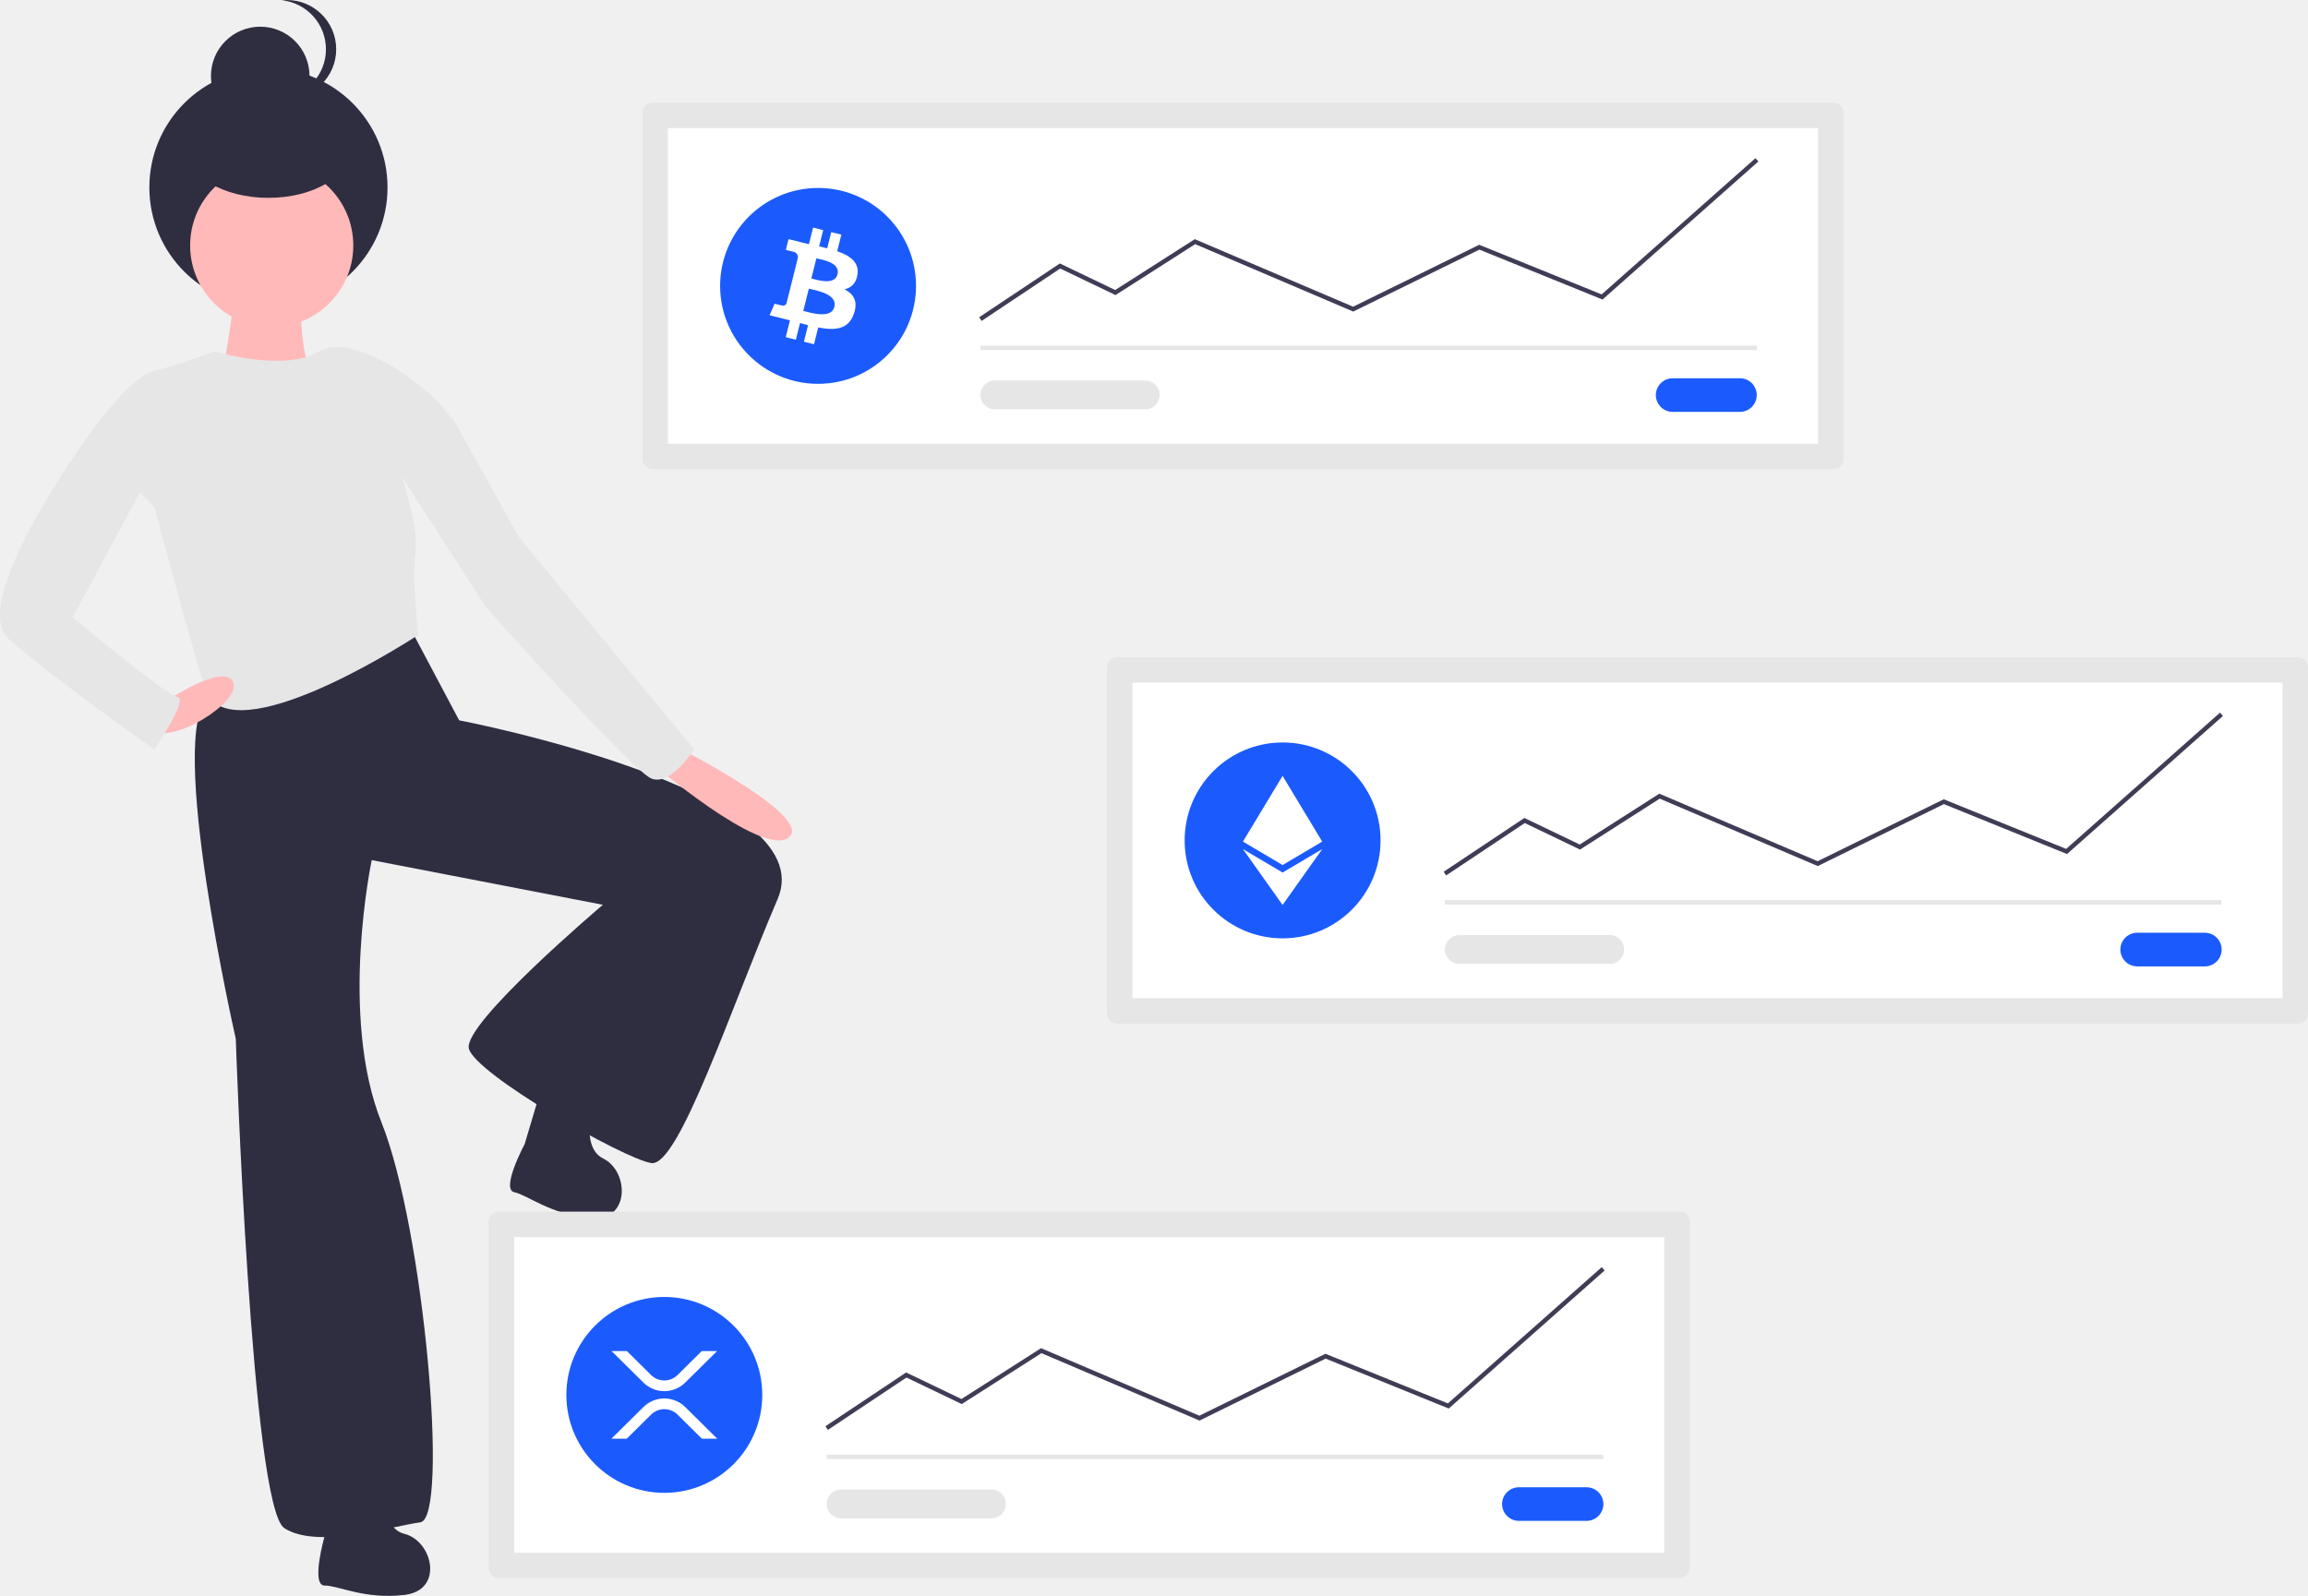
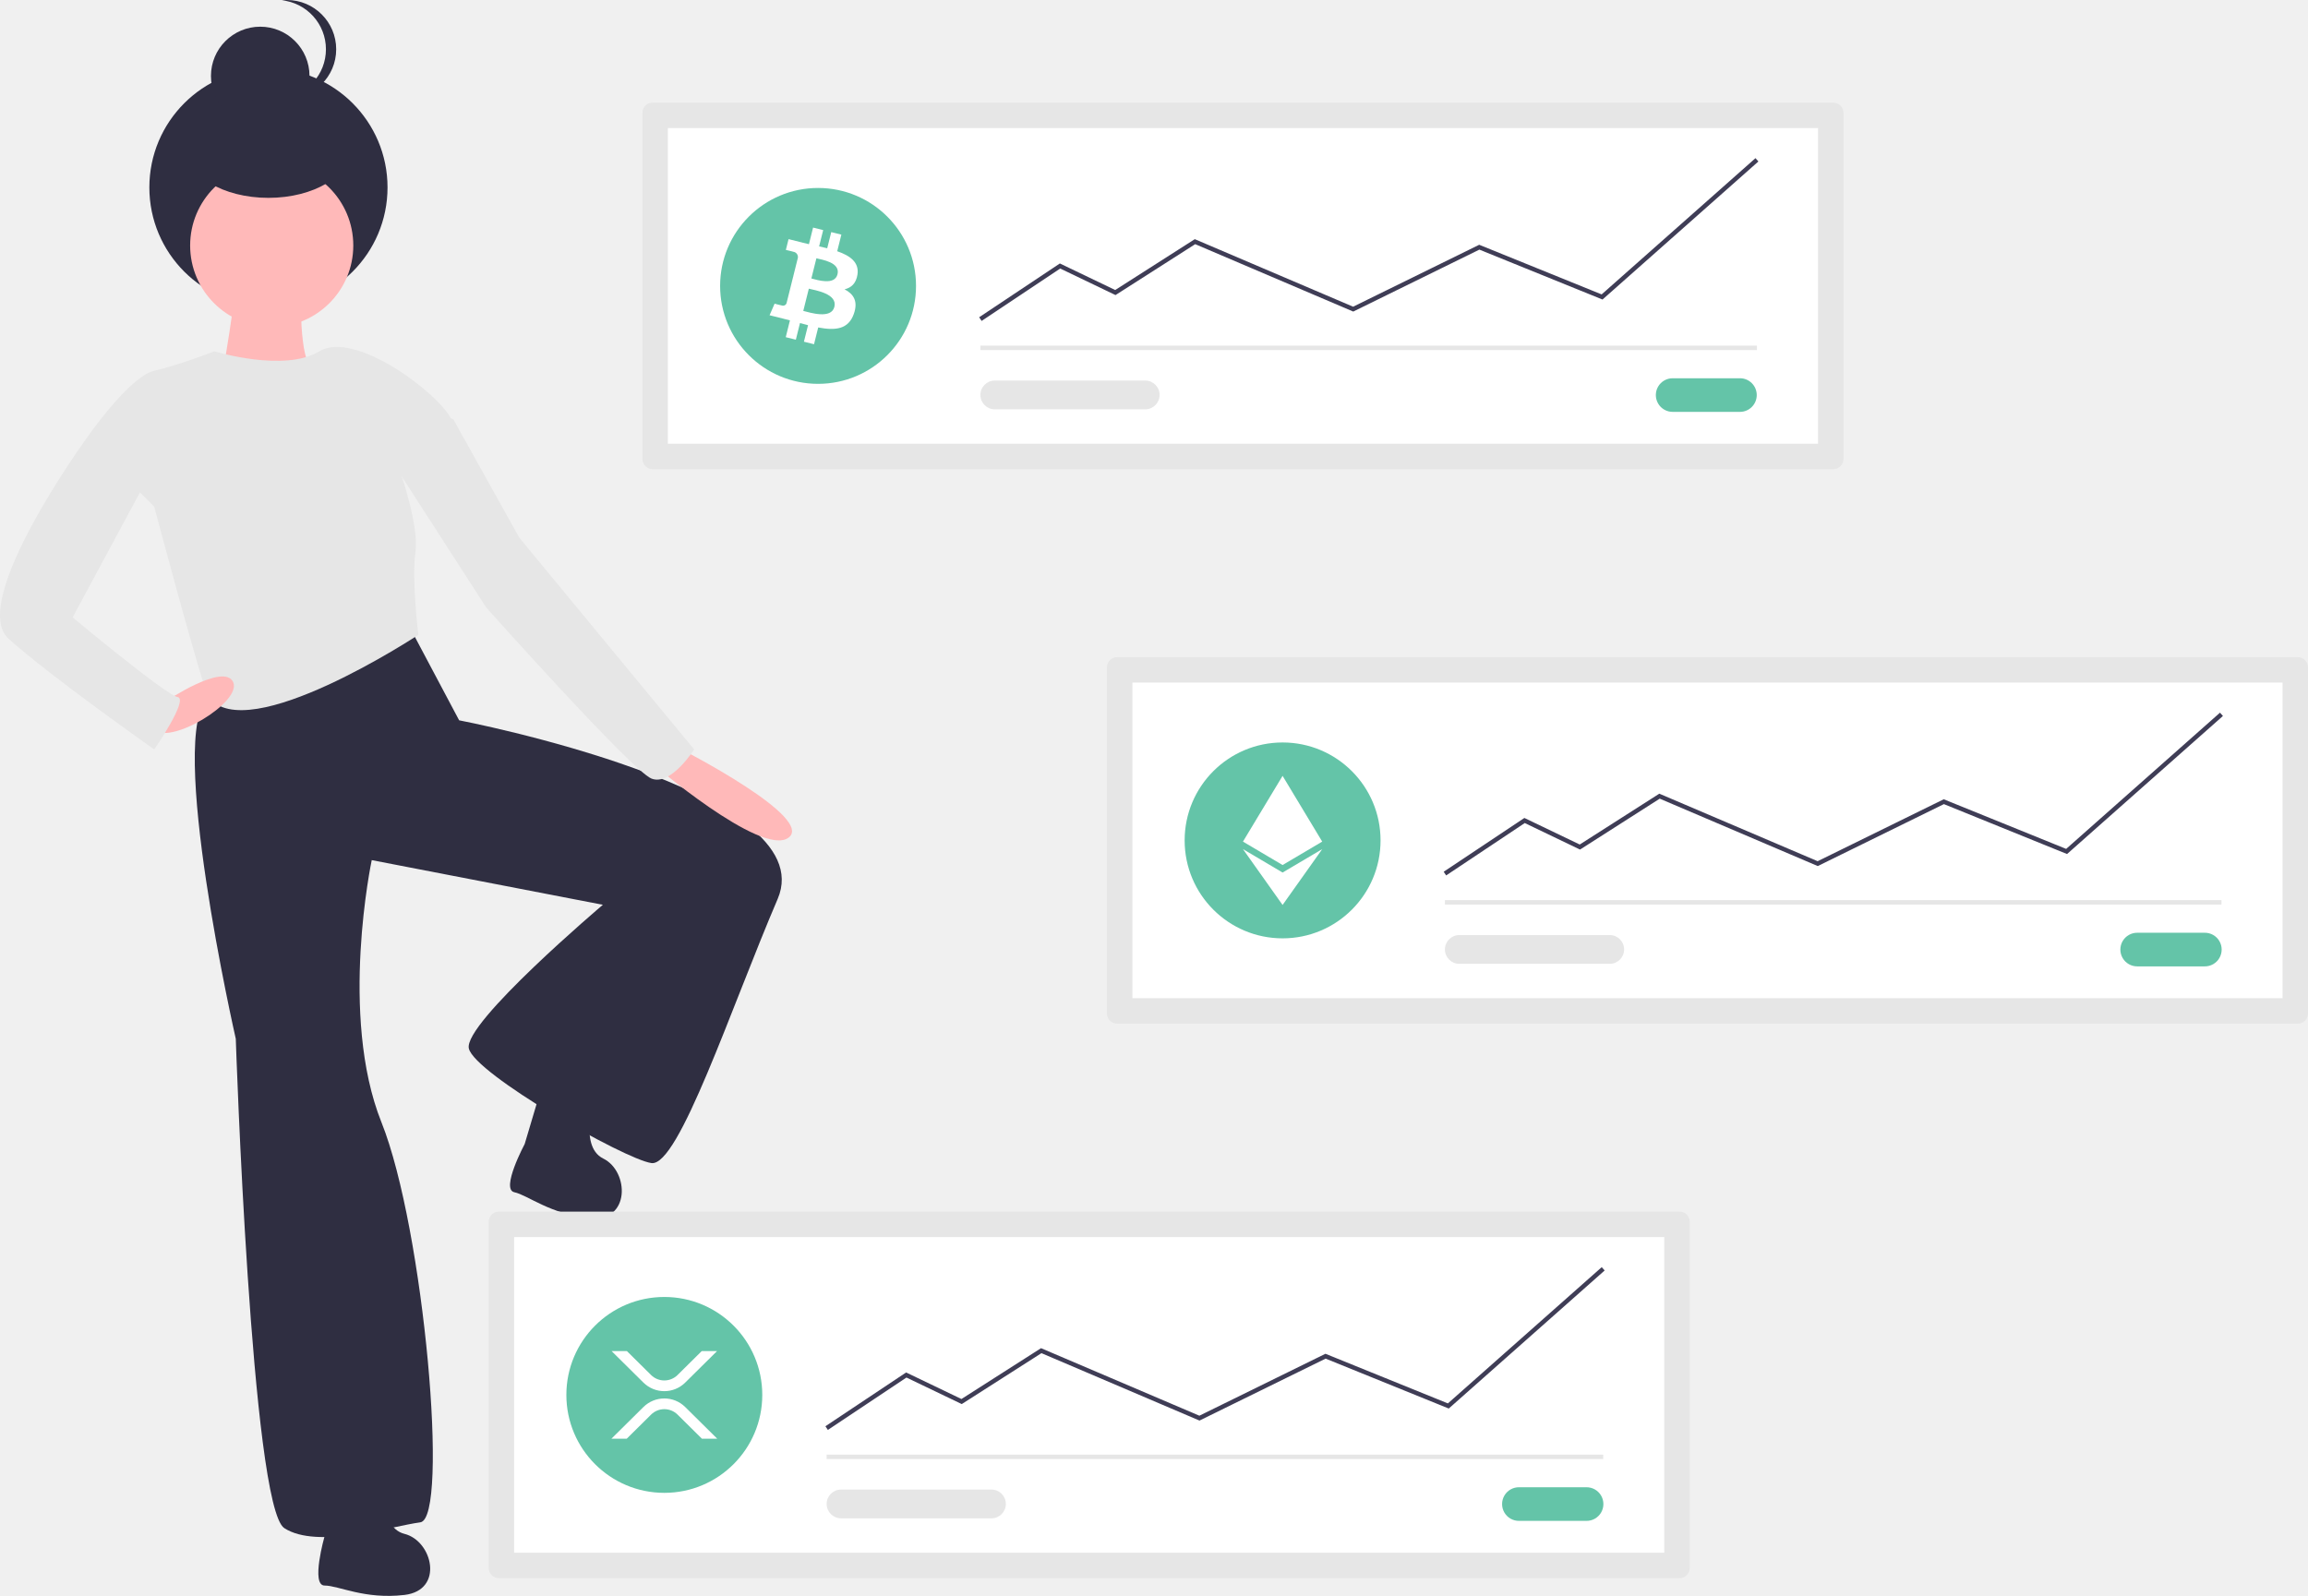
<svg xmlns="http://www.w3.org/2000/svg" width="974.755" height="674.095" viewBox="0 0 974.755 674.095" role="img" artist="Katerina Limpitsouni" source="https://undraw.co/">
  <path d="M200.719,407.361c-18.046,14.765,11.484,144.368,11.484,144.368s6.562,197.686,20.507,206.709,45.115-.82,57.419-2.461,1.641-123.861-16.405-168.976S269.622,476.264,269.622,476.264l97.612,18.866s-59.06,50.037-56.599,60.7,65.622,46.755,77.106,48.396,33.631-65.622,53.318-111.557-134.525-75.465-134.525-75.465l-21.327-40.193S218.765,392.596,200.719,407.361Z" transform="translate(-112.6223 -112.9526)" fill="#2f2e41" />
  <path d="M249.71,761.841s-5.952,20.833,0,20.833,16.865,5.952,33.73,3.968,11.905-22.817,0-25.794-8.929-26.786-8.929-26.786c-3.968-7.936-22.817,1.984-22.817,1.984Z" transform="translate(-112.6223 -112.9526)" fill="#2f2e41" />
  <path d="M334.216,596.174s-10.212,19.109-4.393,20.365,15.23,9.375,32.135,10.992,16.449-19.794,5.439-25.214-3.079-28.066-3.079-28.066c-2.205-8.595-22.723-2.872-22.723-2.872Z" transform="translate(-112.6223 -112.9526)" fill="#2f2e41" />
  <path d="M211.793,229.772c1.641,3.281-5.742,44.295-5.742,44.295l6.562,11.484s37.733-14.765,31.991-17.226-4.922-32.811-4.922-32.811S210.152,226.491,211.793,229.772Z" transform="translate(-112.6223 -112.9526)" fill="#ffb9b9" />
  <circle cx="113.373" cy="79.168" r="50.294" fill="#2f2e41" />
  <circle cx="109.904" cy="32.084" r="20.811" fill="#2f2e41" />
  <path d="M231.631,154.463a21.044,21.044,0,0,0,2.168.113,20.811,20.811,0,1,0,0-41.623,21.044,21.044,0,0,0-2.168.113,20.812,20.812,0,0,1,0,41.398Z" transform="translate(-112.6223 -112.9526)" fill="#2f2e41" />
  <circle cx="114.756" cy="103.695" r="34.451" fill="#ffb9b9" />
  <path d="M177.751,269.555c-10.664,2.461-28.71,28.71-28.71,28.71L177.751,326.974s20.507,77.106,22.968,80.387c16.122,21.496,88.589-26.249,88.589-26.249s-2.871-23.378-1.23-34.862c1.578-11.045-6.152-33.221-6.152-33.221s27.069-11.484,21.327-22.968-41.014-37.733-55.779-28.71-44.295,0-44.295,0S188.415,267.094,177.751,269.555Z" transform="translate(-112.6223 -112.9526)" fill="#e6e6e6" />
  <path d="M387.331,434.84s46.755,40.193,58.239,31.991-44.295-36.912-44.295-36.912Z" transform="translate(-112.6223 -112.9526)" fill="#ffb9b9" />
  <path d="M177.341,420.895c6.562,7.382,37.733-11.484,33.736-19.862s-28.815,8.378-28.815,8.378S170.779,413.513,177.341,420.895Z" transform="translate(-112.6223 -112.9526)" fill="#ffb9b9" />
  <path d="M177.751,309.748l-34.451,63.981s39.373,32.811,44.295,33.631-9.843,22.147-9.843,22.147-44.295-31.17-61.52-46.756,32.811-84.488,32.811-84.488l14.765-9.023Z" transform="translate(-112.6223 -112.9526)" fill="#e6e6e6" />
  <path d="M277.825,307.288,318.018,369.628s61.52,68.903,69.723,72.184,18.046-12.304,18.046-12.304l-73.824-89.41-27.889-50.037-10.664-4.101Z" transform="translate(-112.6223 -112.9526)" fill="#e6e6e6" />
  <ellipse cx="113.373" cy="62.762" rx="34.686" ry="20.811" fill="#2f2e41" />
  <path d="M323.299,624.742a4.293,4.293,0,0,0-4.288,4.288V775.274a4.293,4.293,0,0,0,4.288,4.288h498.669a4.293,4.293,0,0,0,4.288-4.288V629.03a4.293,4.293,0,0,0-4.288-4.288Z" transform="translate(-112.6223 -112.9526)" fill="#e6e6e6" />
  <path d="M329.757,768.817H815.51V635.487H329.757Z" transform="translate(-112.6223 -112.9526)" fill="#fff" />
-   <path d="M754.196,741.157a7.103,7.103,0,1,0,0,14.205H782.607a7.103,7.103,0,1,0,0-14.205H754.196Z" transform="translate(-112.6223 -112.9526)" fill="#1b5bfe" />
+   <path d="M754.196,741.157a7.103,7.103,0,1,0,0,14.205H782.607a7.103,7.103,0,1,0,0-14.205H754.196Z" transform="translate(-112.6223 -112.9526)" fill="#64c4a8" />
  <rect x="349.122" y="614.428" width="327.965" height="1.869" fill="#e6e6e6" />
-   <circle cx="280.567" cy="589.2" r="41.369" fill="#1b5bfe" />
+   <circle cx="280.567" cy="589.2" r="41.369" fill="#64c4a8" />
  <polygon points="349.64 603.993 348.604 602.438 382.684 579.717 406.054 590.935 439.669 569.459 506.537 597.983 559.787 571.825 611.495 592.788 676.468 535.241 677.707 536.64 611.867 594.956 559.86 573.871 506.591 600.038 439.843 571.565 406.184 593.071 382.835 581.864 349.64 603.993" fill="#3f3d56" />
  <path d="M467.818,742.134a6.073,6.073,0,1,0,0,12.147h63.537a6.073,6.073,0,0,0,0-12.147Z" transform="translate(-112.6223 -112.9526)" fill="#e6e6e6" />
  <path d="M408.989,683.645h6.464l-13.45,13.311a12.558,12.558,0,0,1-17.631,0l-13.449-13.311h6.464l10.217,10.112a7.954,7.954,0,0,0,11.167,0ZM377.305,720.659h-6.464l13.533-13.393a12.558,12.558,0,0,1,17.631,0l13.533,13.393h-6.464l-10.302-10.194a7.954,7.954,0,0,0-11.167,0Z" transform="translate(-112.6223 -112.9526)" fill="#fff" />
  <path d="M388.234,156.307a4.293,4.293,0,0,0-4.288,4.288V306.839a4.293,4.293,0,0,0,4.288,4.288H886.903a4.293,4.293,0,0,0,4.288-4.288V160.595a4.293,4.293,0,0,0-4.288-4.288Z" transform="translate(-112.6223 -112.9526)" fill="#e6e6e6" />
  <path d="M394.692,300.382H880.446V167.052H394.692Z" transform="translate(-112.6223 -112.9526)" fill="#fff" />
-   <path d="M819.132,272.722a7.103,7.103,0,1,0,0,14.205h28.411a7.103,7.103,0,0,0,0-14.205H819.132Z" transform="translate(-112.6223 -112.9526)" fill="#1b5bfe" />
+   <path d="M819.132,272.722a7.103,7.103,0,1,0,0,14.205h28.411a7.103,7.103,0,0,0,0-14.205H819.132Z" transform="translate(-112.6223 -112.9526)" fill="#64c4a8" />
  <rect x="414.057" y="145.993" width="327.965" height="1.869" fill="#e6e6e6" />
-   <circle cx="345.502" cy="120.764" r="41.369" fill="#1b5bfe" />
+   <circle cx="345.502" cy="120.764" r="41.369" fill="#64c4a8" />
  <polygon points="414.575 135.557 413.539 134.002 447.619 111.282 470.989 122.5 504.604 101.024 505.058 101.217 571.472 129.548 624.722 103.39 676.43 124.353 741.403 66.805 742.642 68.204 676.802 126.52 624.795 105.436 571.527 131.603 504.779 103.13 471.119 124.635 447.77 113.427 414.575 135.557" fill="#3f3d56" />
  <path d="M532.753,273.699a6.073,6.073,0,0,0,0,12.147h63.537a6.073,6.073,0,1,0,0-12.147Z" transform="translate(-112.6223 -112.9526)" fill="#e6e6e6" />
  <path d="M474.769,228.888c.773-5.177-3.168-7.96-8.558-9.816l1.748-7.013-4.27-1.064-1.702,6.828c-1.121-.28-2.274-.543-3.419-.805l1.714-6.873-4.266-1.064-1.75,7.01c-.929-.212-1.841-.421-2.726-.641l.005-.022-5.887-1.47-1.136,4.559s3.167.726,3.1.771a2.27,2.27,0,0,1,1.989,2.483l-1.991,7.989a3.538,3.538,0,0,1,.444.142l-.45-.112-2.793,11.191a1.554,1.554,0,0,1-1.956,1.014c.043.062-3.103-.774-3.103-.774l-2.119,4.888,5.556,1.385c1.033.259,2.046.53,3.042.785l-1.767,7.094,4.264,1.064,1.751-7.018c1.164.316,2.294.608,3.401.883l-1.743,6.985,4.269,1.064,1.767-7.08c7.279,1.377,12.754.822,15.055-5.76,1.857-5.301-.091-8.359-3.921-10.354,2.789-.646,4.89-2.48,5.45-6.27Zm-9.754,13.677c-1.32,5.301-10.244,2.436-13.139,1.717l2.344-9.397c2.894.722,12.171,2.152,10.796,7.68Zm1.319-13.753c-1.204,4.822-8.632,2.372-11.043,1.771l2.125-8.523C459.827,222.661,467.589,223.782,466.334,228.812Z" transform="translate(-112.6223 -112.9526)" fill="#fff" />
  <path d="M584.421,390.524a4.293,4.293,0,0,0-4.288,4.288V541.057a4.293,4.293,0,0,0,4.288,4.288h498.669a4.293,4.293,0,0,0,4.288-4.288V394.812a4.293,4.293,0,0,0-4.288-4.288Z" transform="translate(-112.6223 -112.9526)" fill="#e6e6e6" />
  <path d="M590.878,534.6h485.754V401.27H590.878Z" transform="translate(-112.6223 -112.9526)" fill="#fff" />
-   <path d="M1015.318,506.94a7.103,7.103,0,1,0,0,14.205h28.411a7.103,7.103,0,1,0,0-14.205h-28.411Z" transform="translate(-112.6223 -112.9526)" fill="#1b5bfe" />
+   <path d="M1015.318,506.94a7.103,7.103,0,1,0,0,14.205h28.411a7.103,7.103,0,1,0,0-14.205h-28.411Z" transform="translate(-112.6223 -112.9526)" fill="#64c4a8" />
  <rect x="610.244" y="380.21" width="327.965" height="1.869" fill="#e6e6e6" />
-   <circle cx="541.689" cy="354.982" r="41.369" fill="#1b5bfe" />
+   <circle cx="541.689" cy="354.982" r="41.369" fill="#64c4a8" />
  <polygon points="610.762 369.775 609.725 368.22 643.805 345.5 667.176 356.718 700.79 335.242 701.245 335.435 767.658 363.766 820.909 337.608 872.617 358.57 937.59 301.023 938.829 302.423 872.989 360.738 820.982 339.654 767.713 365.821 700.966 337.348 667.305 358.853 643.957 347.646 610.762 369.775" fill="#3f3d56" />
  <path d="M728.939,507.917a6.073,6.073,0,0,0,0,12.147h63.537a6.073,6.073,0,1,0,0-12.147Z" transform="translate(-112.6223 -112.9526)" fill="#e6e6e6" />
  <polygon points="541.684 382.247 558.431 358.662 541.684 368.55 541.684 368.55 524.947 358.662 541.683 382.247 541.683 382.247 541.684 382.247 541.684 382.247 541.684 382.247" fill="#fff" />
  <polygon points="541.683 365.381 541.683 365.381 541.684 365.381 541.684 365.381 558.421 355.488 541.684 327.717 541.684 327.717 541.684 327.717 541.683 327.717 541.683 327.717 524.947 355.488 541.683 365.381" fill="#fff" />
</svg>
